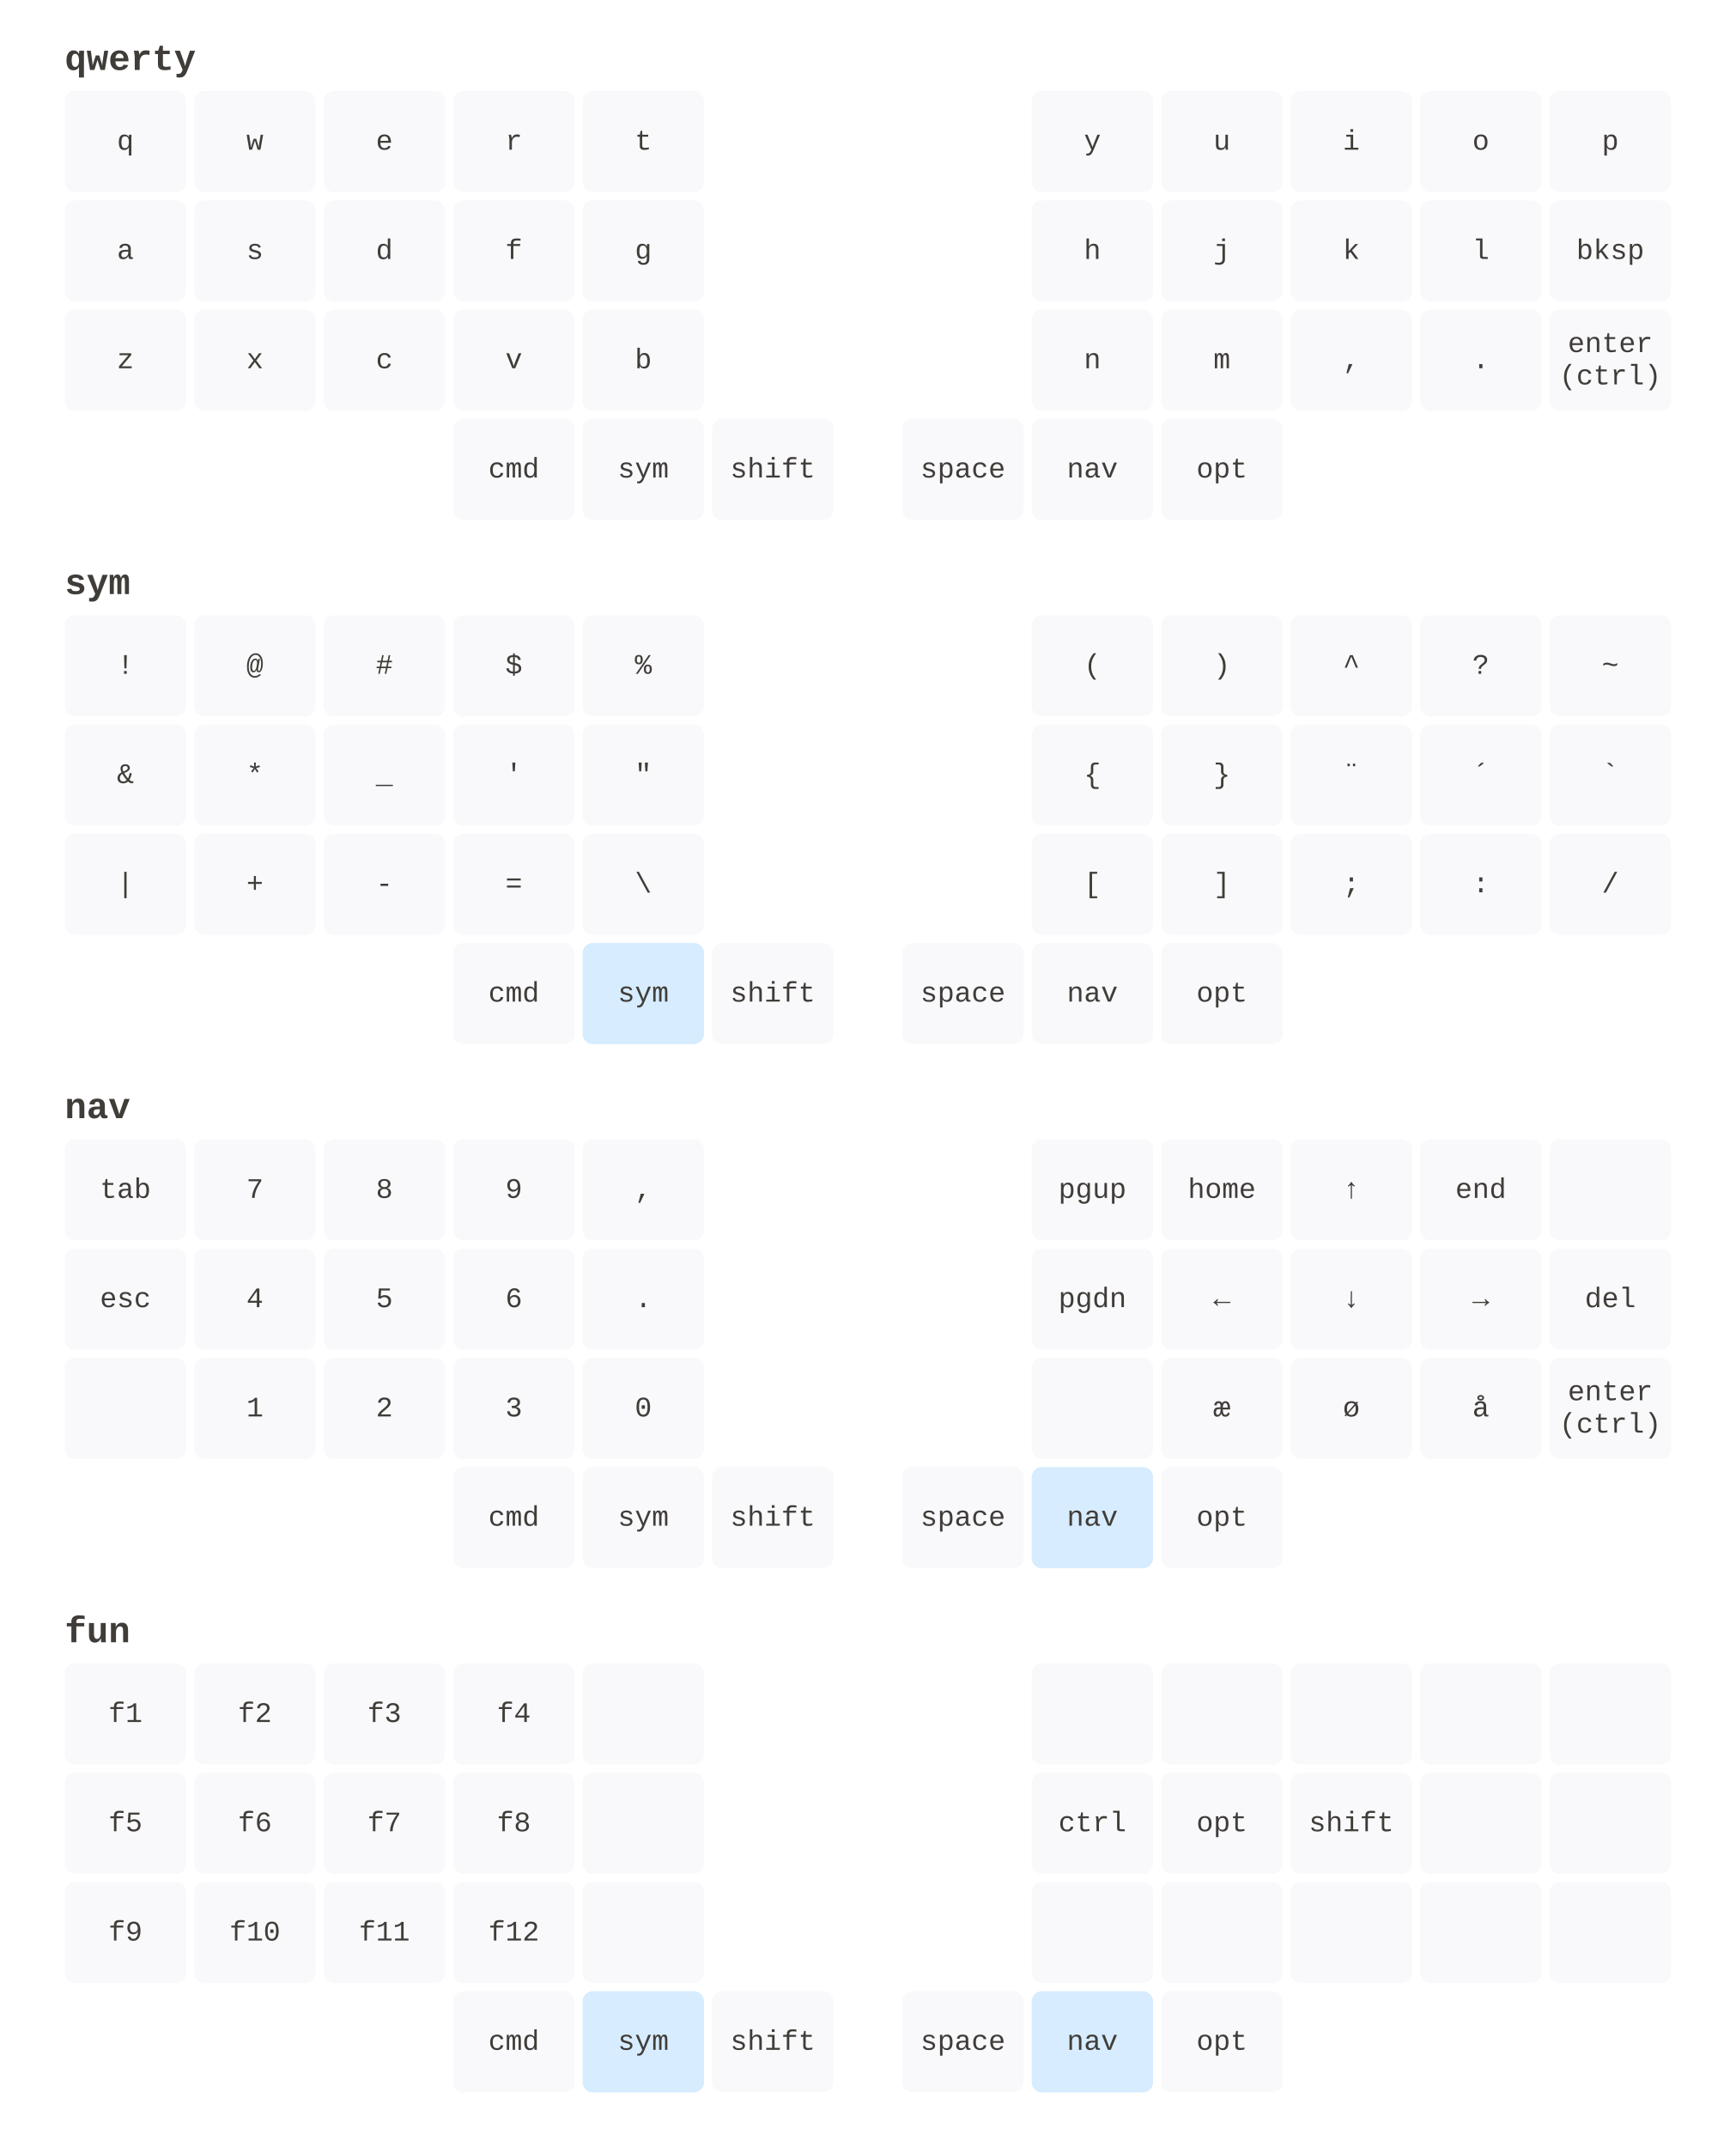
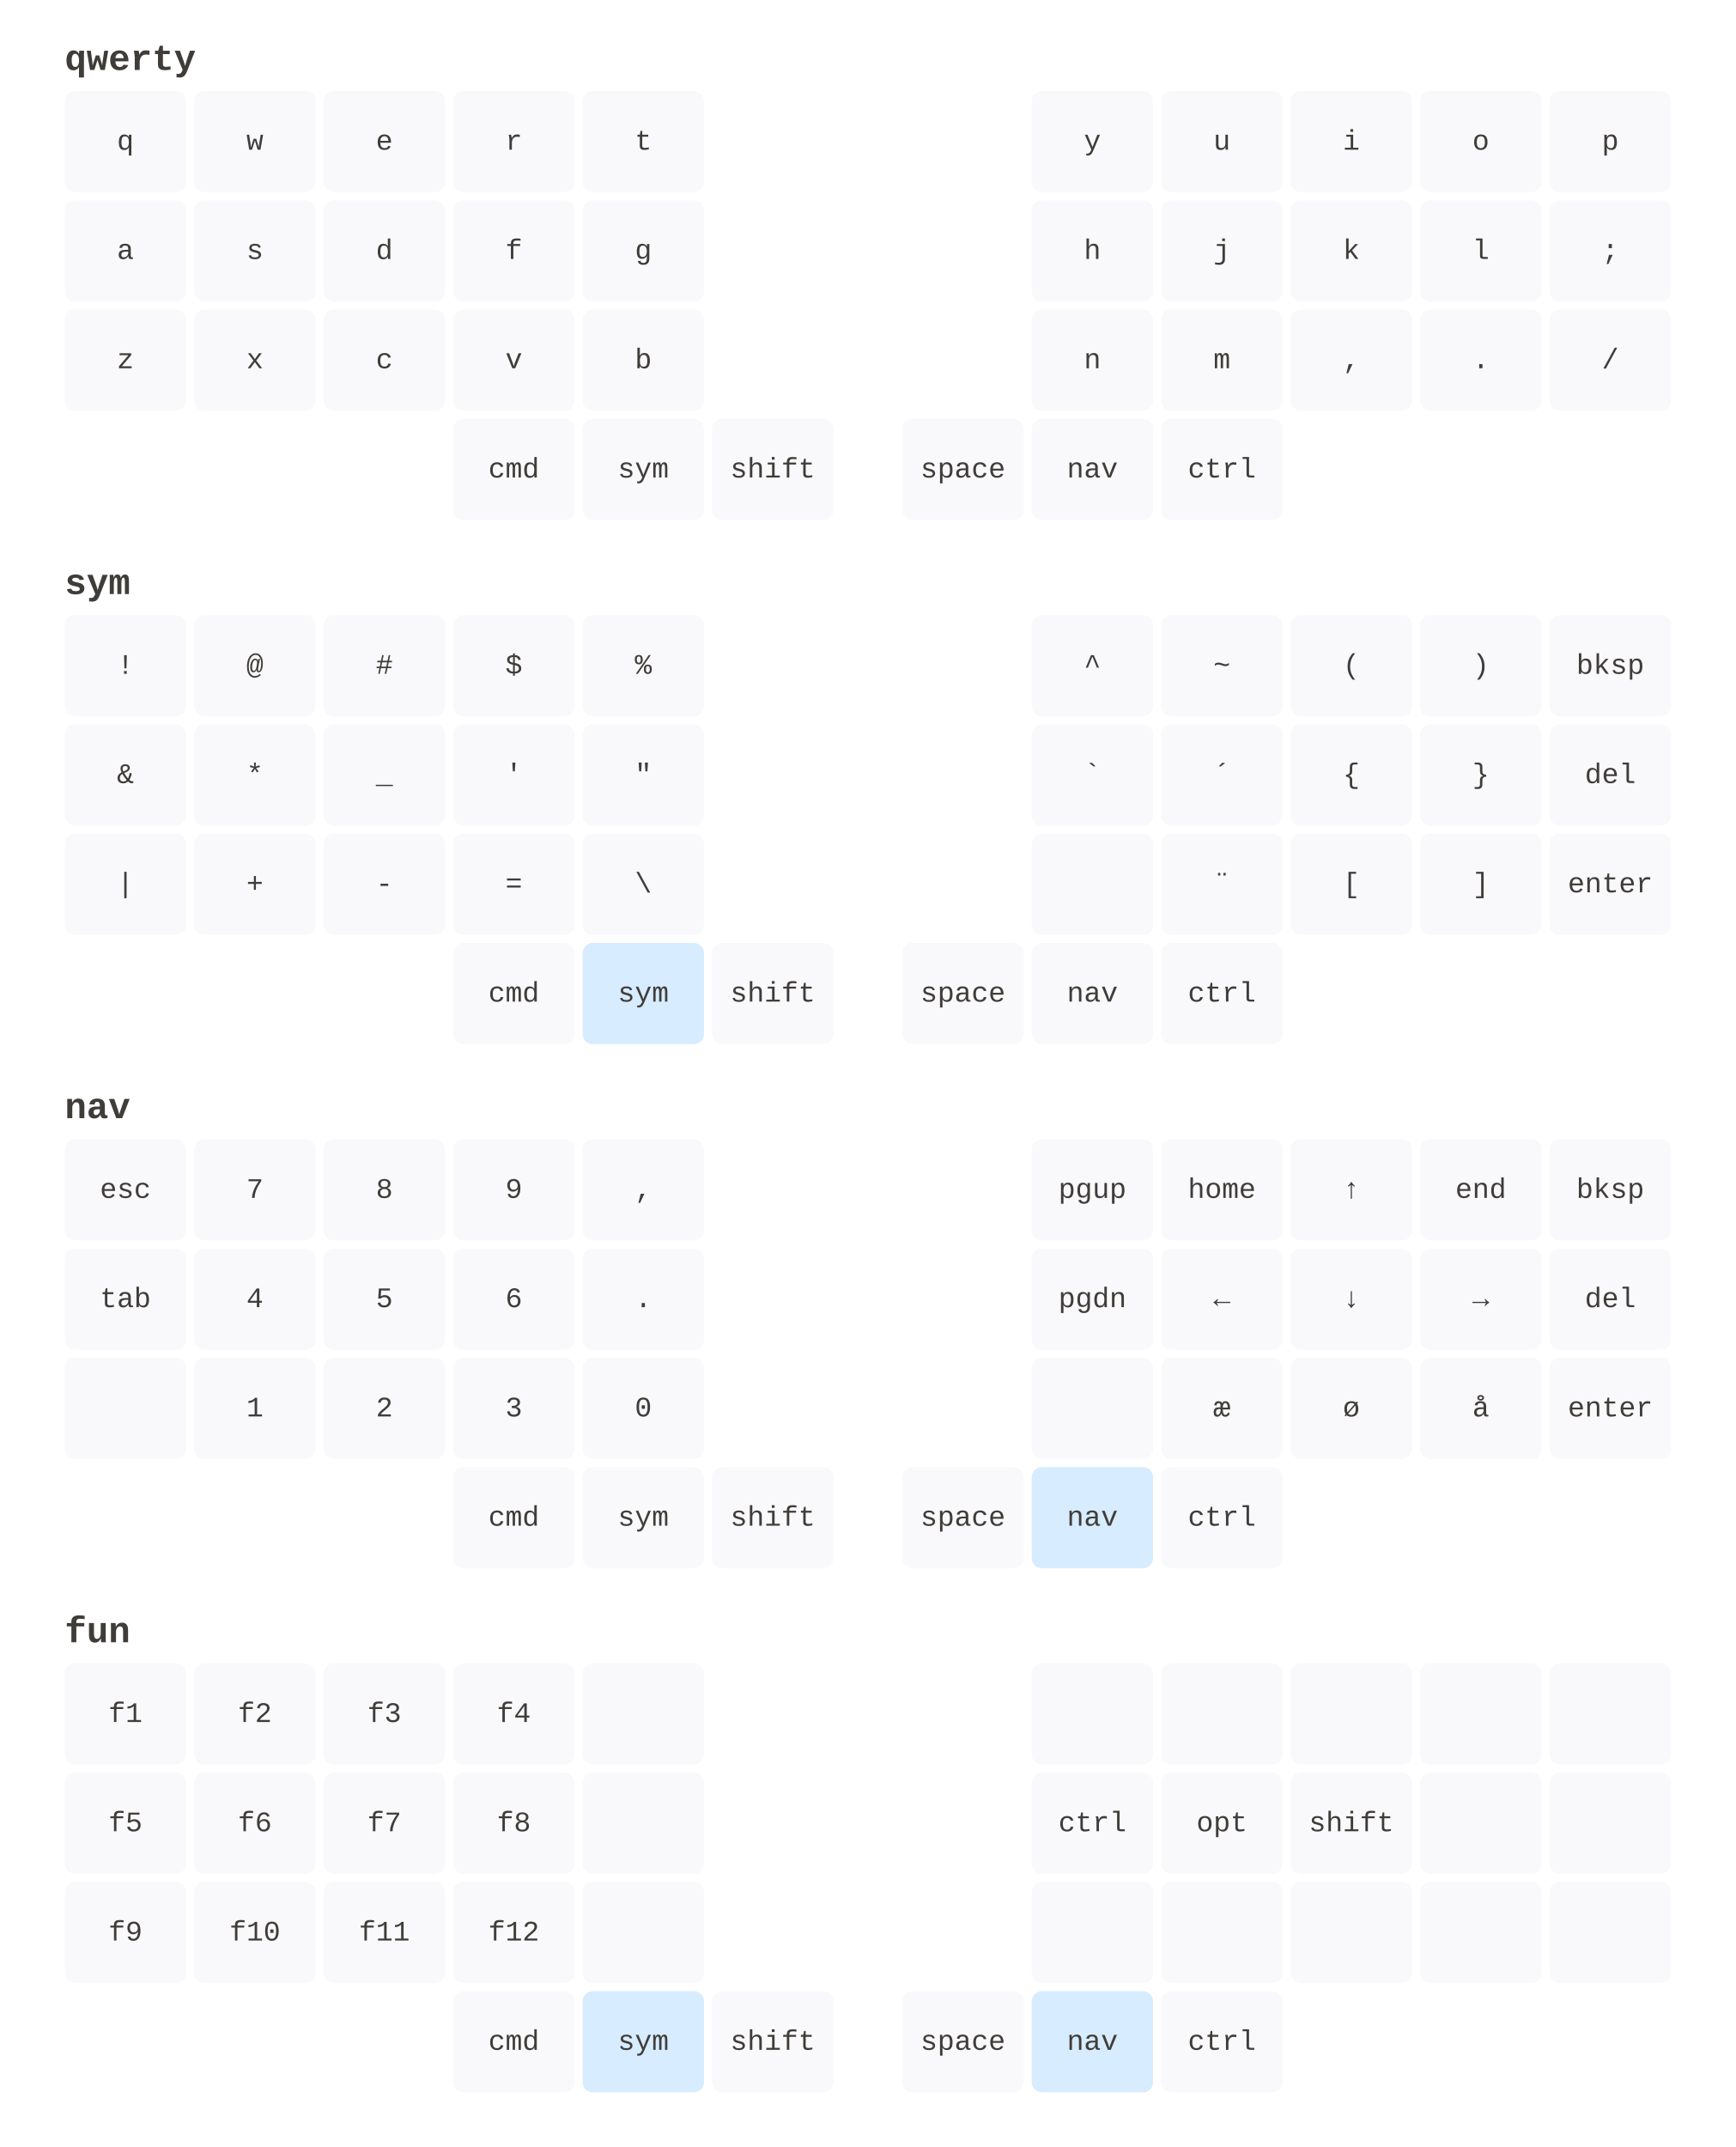
<svg xmlns="http://www.w3.org/2000/svg" width="858" height="1061" viewBox="0 0 858 1061">
  <style>
svg {
    font-family: SFMono-Regular,Consolas,Liberation Mono,Menlo,monospace;
    font-size: 14px;
    font-kerning: normal;
    text-rendering: optimizeLegibility;
}
rect {
    fill: #F9F9FC;
}
text {
    fill: #403d39;
    text-anchor: middle;
    dominant-baseline: middle;
}
.hold {
    fill: #D7ECFE;
}
.layer {
    fill: #403d39;
    text-anchor: start;
    dominant-baseline: hanging;
    font-weight: bold;
    font-size: 18px;
}
</style>
  <text x="32" y="25" class="layer">qwerty</text>
  <rect x="32" y="45" width="60" height="50" rx="5" ry="5" />
  <text x="62" y="70">q</text>
  <rect x="96" y="45" width="60" height="50" rx="5" ry="5" />
  <text x="126" y="70">w</text>
  <rect x="160" y="45" width="60" height="50" rx="5" ry="5" />
  <text x="190" y="70">e</text>
  <rect x="224" y="45" width="60" height="50" rx="5" ry="5" />
  <text x="254" y="70">r</text>
  <rect x="288" y="45" width="60" height="50" rx="5" ry="5" />
  <text x="318" y="70">t</text>
  <rect x="32" y="99" width="60" height="50" rx="5" ry="5" />
  <text x="62" y="124">a</text>
  <rect x="96" y="99" width="60" height="50" rx="5" ry="5" />
  <text x="126" y="124">s</text>
  <rect x="160" y="99" width="60" height="50" rx="5" ry="5" />
  <text x="190" y="124">d</text>
  <rect x="224" y="99" width="60" height="50" rx="5" ry="5" />
  <text x="254" y="124">f</text>
  <rect x="288" y="99" width="60" height="50" rx="5" ry="5" />
  <text x="318" y="124">g</text>
  <rect x="32" y="153" width="60" height="50" rx="5" ry="5" />
  <text x="62" y="178">z</text>
  <rect x="96" y="153" width="60" height="50" rx="5" ry="5" />
  <text x="126" y="178">x</text>
  <rect x="160" y="153" width="60" height="50" rx="5" ry="5" />
  <text x="190" y="178">c</text>
  <rect x="224" y="153" width="60" height="50" rx="5" ry="5" />
  <text x="254" y="178">v</text>
  <rect x="288" y="153" width="60" height="50" rx="5" ry="5" />
  <text x="318" y="178">b</text>
  <rect x="510" y="45" width="60" height="50" rx="5" ry="5" />
  <text x="540" y="70">y</text>
  <rect x="574" y="45" width="60" height="50" rx="5" ry="5" />
  <text x="604" y="70">u</text>
  <rect x="638" y="45" width="60" height="50" rx="5" ry="5" />
  <text x="668" y="70">i</text>
  <rect x="702" y="45" width="60" height="50" rx="5" ry="5" />
  <text x="732" y="70">o</text>
  <rect x="766" y="45" width="60" height="50" rx="5" ry="5" />
  <text x="796" y="70">p</text>
  <rect x="510" y="99" width="60" height="50" rx="5" ry="5" />
  <text x="540" y="124">h</text>
  <rect x="574" y="99" width="60" height="50" rx="5" ry="5" />
  <text x="604" y="124">j</text>
  <rect x="638" y="99" width="60" height="50" rx="5" ry="5" />
  <text x="668" y="124">k</text>
  <rect x="702" y="99" width="60" height="50" rx="5" ry="5" />
  <text x="732" y="124">l</text>
  <rect x="766" y="99" width="60" height="50" rx="5" ry="5" />
-   <text x="796" y="124">bksp</text>
+   <text x="796" y="124">;</text>
  <rect x="510" y="153" width="60" height="50" rx="5" ry="5" />
  <text x="540" y="178">n</text>
  <rect x="574" y="153" width="60" height="50" rx="5" ry="5" />
  <text x="604" y="178">m</text>
  <rect x="638" y="153" width="60" height="50" rx="5" ry="5" />
  <text x="668" y="178">,</text>
  <rect x="702" y="153" width="60" height="50" rx="5" ry="5" />
  <text x="732" y="178">.</text>
  <rect x="766" y="153" width="60" height="50" rx="5" ry="5" />
-   <text x="796" y="170">enter</text>
-   <text x="796" y="186">(ctrl)</text>
+   <text x="796" y="178">/</text>
  <rect x="224" y="207" width="60" height="50" rx="5" ry="5" />
  <text x="254" y="232">cmd</text>
  <rect x="288" y="207" width="60" height="50" rx="5" ry="5" />
  <text x="318" y="232">sym</text>
  <rect x="352" y="207" width="60" height="50" rx="5" ry="5" />
  <text x="382" y="232">shift</text>
  <rect x="446" y="207" width="60" height="50" rx="5" ry="5" />
  <text x="476" y="232">space</text>
  <rect x="510" y="207" width="60" height="50" rx="5" ry="5" />
  <text x="540" y="232">nav</text>
  <rect x="574" y="207" width="60" height="50" rx="5" ry="5" />
-   <text x="604" y="232">opt</text>
+   <text x="604" y="232">ctrl</text>
  <text x="32" y="284" class="layer">sym</text>
  <rect x="32" y="304" width="60" height="50" rx="5" ry="5" />
  <text x="62" y="329">!</text>
  <rect x="96" y="304" width="60" height="50" rx="5" ry="5" />
  <text x="126" y="329">@</text>
  <rect x="160" y="304" width="60" height="50" rx="5" ry="5" />
  <text x="190" y="329">#</text>
  <rect x="224" y="304" width="60" height="50" rx="5" ry="5" />
  <text x="254" y="329">$</text>
  <rect x="288" y="304" width="60" height="50" rx="5" ry="5" />
  <text x="318" y="329">%</text>
  <rect x="32" y="358" width="60" height="50" rx="5" ry="5" />
  <text x="62" y="383">&amp;</text>
  <rect x="96" y="358" width="60" height="50" rx="5" ry="5" />
  <text x="126" y="383">*</text>
  <rect x="160" y="358" width="60" height="50" rx="5" ry="5" />
  <text x="190" y="383">_</text>
  <rect x="224" y="358" width="60" height="50" rx="5" ry="5" />
  <text x="254" y="383">'</text>
  <rect x="288" y="358" width="60" height="50" rx="5" ry="5" />
  <text x="318" y="383">"</text>
  <rect x="32" y="412" width="60" height="50" rx="5" ry="5" />
  <text x="62" y="437">|</text>
  <rect x="96" y="412" width="60" height="50" rx="5" ry="5" />
  <text x="126" y="437">+</text>
  <rect x="160" y="412" width="60" height="50" rx="5" ry="5" />
  <text x="190" y="437">-</text>
  <rect x="224" y="412" width="60" height="50" rx="5" ry="5" />
  <text x="254" y="437">=</text>
  <rect x="288" y="412" width="60" height="50" rx="5" ry="5" />
  <text x="318" y="437">\</text>
  <rect x="510" y="304" width="60" height="50" rx="5" ry="5" />
-   <text x="540" y="329">(</text>
+   <text x="540" y="329">^</text>
  <rect x="574" y="304" width="60" height="50" rx="5" ry="5" />
-   <text x="604" y="329">)</text>
+   <text x="604" y="329">~</text>
  <rect x="638" y="304" width="60" height="50" rx="5" ry="5" />
-   <text x="668" y="329">^</text>
+   <text x="668" y="329">(</text>
  <rect x="702" y="304" width="60" height="50" rx="5" ry="5" />
-   <text x="732" y="329">?</text>
+   <text x="732" y="329">)</text>
  <rect x="766" y="304" width="60" height="50" rx="5" ry="5" />
-   <text x="796" y="329">~</text>
+   <text x="796" y="329">bksp</text>
  <rect x="510" y="358" width="60" height="50" rx="5" ry="5" />
-   <text x="540" y="383">{</text>
+   <text x="540" y="383">`</text>
  <rect x="574" y="358" width="60" height="50" rx="5" ry="5" />
-   <text x="604" y="383">}</text>
+   <text x="604" y="383">´</text>
  <rect x="638" y="358" width="60" height="50" rx="5" ry="5" />
-   <text x="668" y="383">¨</text>
+   <text x="668" y="383">{</text>
  <rect x="702" y="358" width="60" height="50" rx="5" ry="5" />
-   <text x="732" y="383">´</text>
+   <text x="732" y="383">}</text>
  <rect x="766" y="358" width="60" height="50" rx="5" ry="5" />
-   <text x="796" y="383">`</text>
+   <text x="796" y="383">del</text>
  <rect x="510" y="412" width="60" height="50" rx="5" ry="5" />
-   <text x="540" y="437">[</text>
+   <text x="540" y="437" />
  <rect x="574" y="412" width="60" height="50" rx="5" ry="5" />
-   <text x="604" y="437">]</text>
+   <text x="604" y="437">¨</text>
  <rect x="638" y="412" width="60" height="50" rx="5" ry="5" />
-   <text x="668" y="437">;</text>
+   <text x="668" y="437">[</text>
  <rect x="702" y="412" width="60" height="50" rx="5" ry="5" />
-   <text x="732" y="437">:</text>
+   <text x="732" y="437">]</text>
  <rect x="766" y="412" width="60" height="50" rx="5" ry="5" />
-   <text x="796" y="437">/</text>
+   <text x="796" y="437">enter</text>
  <rect x="224" y="466" width="60" height="50" rx="5" ry="5" />
  <text x="254" y="491">cmd</text>
  <rect x="288" y="466" width="60" height="50" class="hold" rx="5" ry="5" />
  <text x="318" y="491">sym</text>
  <rect x="352" y="466" width="60" height="50" rx="5" ry="5" />
  <text x="382" y="491">shift</text>
  <rect x="446" y="466" width="60" height="50" rx="5" ry="5" />
  <text x="476" y="491">space</text>
  <rect x="510" y="466" width="60" height="50" rx="5" ry="5" />
  <text x="540" y="491">nav</text>
  <rect x="574" y="466" width="60" height="50" rx="5" ry="5" />
-   <text x="604" y="491">opt</text>
+   <text x="604" y="491">ctrl</text>
  <text x="32" y="543" class="layer">nav</text>
  <rect x="32" y="563" width="60" height="50" rx="5" ry="5" />
-   <text x="62" y="588">tab</text>
+   <text x="62" y="588">esc</text>
  <rect x="96" y="563" width="60" height="50" rx="5" ry="5" />
  <text x="126" y="588">7</text>
  <rect x="160" y="563" width="60" height="50" rx="5" ry="5" />
  <text x="190" y="588">8</text>
  <rect x="224" y="563" width="60" height="50" rx="5" ry="5" />
  <text x="254" y="588">9</text>
  <rect x="288" y="563" width="60" height="50" rx="5" ry="5" />
  <text x="318" y="588">,</text>
  <rect x="32" y="617" width="60" height="50" rx="5" ry="5" />
-   <text x="62" y="642">esc</text>
+   <text x="62" y="642">tab</text>
  <rect x="96" y="617" width="60" height="50" rx="5" ry="5" />
  <text x="126" y="642">4</text>
  <rect x="160" y="617" width="60" height="50" rx="5" ry="5" />
  <text x="190" y="642">5</text>
  <rect x="224" y="617" width="60" height="50" rx="5" ry="5" />
  <text x="254" y="642">6</text>
  <rect x="288" y="617" width="60" height="50" rx="5" ry="5" />
  <text x="318" y="642">.</text>
  <rect x="32" y="671" width="60" height="50" rx="5" ry="5" />
  <text x="62" y="696" />
  <rect x="96" y="671" width="60" height="50" rx="5" ry="5" />
  <text x="126" y="696">1</text>
  <rect x="160" y="671" width="60" height="50" rx="5" ry="5" />
  <text x="190" y="696">2</text>
  <rect x="224" y="671" width="60" height="50" rx="5" ry="5" />
  <text x="254" y="696">3</text>
  <rect x="288" y="671" width="60" height="50" rx="5" ry="5" />
  <text x="318" y="696">0</text>
  <rect x="510" y="563" width="60" height="50" rx="5" ry="5" />
  <text x="540" y="588">pgup</text>
  <rect x="574" y="563" width="60" height="50" rx="5" ry="5" />
  <text x="604" y="588">home</text>
  <rect x="638" y="563" width="60" height="50" rx="5" ry="5" />
  <text x="668" y="588">↑</text>
  <rect x="702" y="563" width="60" height="50" rx="5" ry="5" />
  <text x="732" y="588">end</text>
  <rect x="766" y="563" width="60" height="50" rx="5" ry="5" />
-   <text x="796" y="588" />
+   <text x="796" y="588">bksp</text>
  <rect x="510" y="617" width="60" height="50" rx="5" ry="5" />
  <text x="540" y="642">pgdn</text>
  <rect x="574" y="617" width="60" height="50" rx="5" ry="5" />
  <text x="604" y="642">←</text>
  <rect x="638" y="617" width="60" height="50" rx="5" ry="5" />
  <text x="668" y="642">↓</text>
  <rect x="702" y="617" width="60" height="50" rx="5" ry="5" />
  <text x="732" y="642">→</text>
  <rect x="766" y="617" width="60" height="50" rx="5" ry="5" />
  <text x="796" y="642">del</text>
  <rect x="510" y="671" width="60" height="50" rx="5" ry="5" />
  <text x="540" y="696" />
  <rect x="574" y="671" width="60" height="50" rx="5" ry="5" />
  <text x="604" y="696">æ</text>
  <rect x="638" y="671" width="60" height="50" rx="5" ry="5" />
  <text x="668" y="696">ø</text>
  <rect x="702" y="671" width="60" height="50" rx="5" ry="5" />
  <text x="732" y="696">å</text>
  <rect x="766" y="671" width="60" height="50" rx="5" ry="5" />
-   <text x="796" y="688">enter</text>
-   <text x="796" y="704">(ctrl)</text>
+   <text x="796" y="696">enter</text>
  <rect x="224" y="725" width="60" height="50" rx="5" ry="5" />
  <text x="254" y="750">cmd</text>
  <rect x="288" y="725" width="60" height="50" rx="5" ry="5" />
  <text x="318" y="750">sym</text>
  <rect x="352" y="725" width="60" height="50" rx="5" ry="5" />
  <text x="382" y="750">shift</text>
  <rect x="446" y="725" width="60" height="50" rx="5" ry="5" />
  <text x="476" y="750">space</text>
  <rect x="510" y="725" width="60" height="50" class="hold" rx="5" ry="5" />
  <text x="540" y="750">nav</text>
  <rect x="574" y="725" width="60" height="50" rx="5" ry="5" />
-   <text x="604" y="750">opt</text>
+   <text x="604" y="750">ctrl</text>
  <text x="32" y="802" class="layer">fun</text>
  <rect x="32" y="822" width="60" height="50" rx="5" ry="5" />
  <text x="62" y="847">f1</text>
  <rect x="96" y="822" width="60" height="50" rx="5" ry="5" />
  <text x="126" y="847">f2</text>
  <rect x="160" y="822" width="60" height="50" rx="5" ry="5" />
  <text x="190" y="847">f3</text>
  <rect x="224" y="822" width="60" height="50" rx="5" ry="5" />
  <text x="254" y="847">f4</text>
  <rect x="288" y="822" width="60" height="50" rx="5" ry="5" />
  <text x="318" y="847" />
  <rect x="32" y="876" width="60" height="50" rx="5" ry="5" />
  <text x="62" y="901">f5</text>
  <rect x="96" y="876" width="60" height="50" rx="5" ry="5" />
  <text x="126" y="901">f6</text>
  <rect x="160" y="876" width="60" height="50" rx="5" ry="5" />
  <text x="190" y="901">f7</text>
  <rect x="224" y="876" width="60" height="50" rx="5" ry="5" />
  <text x="254" y="901">f8</text>
  <rect x="288" y="876" width="60" height="50" rx="5" ry="5" />
  <text x="318" y="901" />
  <rect x="32" y="930" width="60" height="50" rx="5" ry="5" />
  <text x="62" y="955">f9</text>
  <rect x="96" y="930" width="60" height="50" rx="5" ry="5" />
  <text x="126" y="955">f10</text>
  <rect x="160" y="930" width="60" height="50" rx="5" ry="5" />
  <text x="190" y="955">f11</text>
  <rect x="224" y="930" width="60" height="50" rx="5" ry="5" />
  <text x="254" y="955">f12</text>
  <rect x="288" y="930" width="60" height="50" rx="5" ry="5" />
  <text x="318" y="955" />
  <rect x="510" y="822" width="60" height="50" rx="5" ry="5" />
  <text x="540" y="847" />
  <rect x="574" y="822" width="60" height="50" rx="5" ry="5" />
  <text x="604" y="847" />
  <rect x="638" y="822" width="60" height="50" rx="5" ry="5" />
  <text x="668" y="847" />
  <rect x="702" y="822" width="60" height="50" rx="5" ry="5" />
  <text x="732" y="847" />
  <rect x="766" y="822" width="60" height="50" rx="5" ry="5" />
  <text x="796" y="847" />
  <rect x="510" y="876" width="60" height="50" rx="5" ry="5" />
  <text x="540" y="901">ctrl</text>
  <rect x="574" y="876" width="60" height="50" rx="5" ry="5" />
  <text x="604" y="901">opt</text>
  <rect x="638" y="876" width="60" height="50" rx="5" ry="5" />
  <text x="668" y="901">shift</text>
  <rect x="702" y="876" width="60" height="50" rx="5" ry="5" />
  <text x="732" y="901" />
  <rect x="766" y="876" width="60" height="50" rx="5" ry="5" />
  <text x="796" y="901" />
  <rect x="510" y="930" width="60" height="50" rx="5" ry="5" />
  <text x="540" y="955" />
  <rect x="574" y="930" width="60" height="50" rx="5" ry="5" />
  <text x="604" y="955" />
  <rect x="638" y="930" width="60" height="50" rx="5" ry="5" />
  <text x="668" y="955" />
  <rect x="702" y="930" width="60" height="50" rx="5" ry="5" />
  <text x="732" y="955" />
  <rect x="766" y="930" width="60" height="50" rx="5" ry="5" />
  <text x="796" y="955" />
  <rect x="224" y="984" width="60" height="50" rx="5" ry="5" />
  <text x="254" y="1009">cmd</text>
  <rect x="288" y="984" width="60" height="50" class="hold" rx="5" ry="5" />
  <text x="318" y="1009">sym</text>
  <rect x="352" y="984" width="60" height="50" rx="5" ry="5" />
  <text x="382" y="1009">shift</text>
  <rect x="446" y="984" width="60" height="50" rx="5" ry="5" />
  <text x="476" y="1009">space</text>
  <rect x="510" y="984" width="60" height="50" class="hold" rx="5" ry="5" />
  <text x="540" y="1009">nav</text>
  <rect x="574" y="984" width="60" height="50" rx="5" ry="5" />
-   <text x="604" y="1009">opt</text>
+   <text x="604" y="1009">ctrl</text>
</svg>
